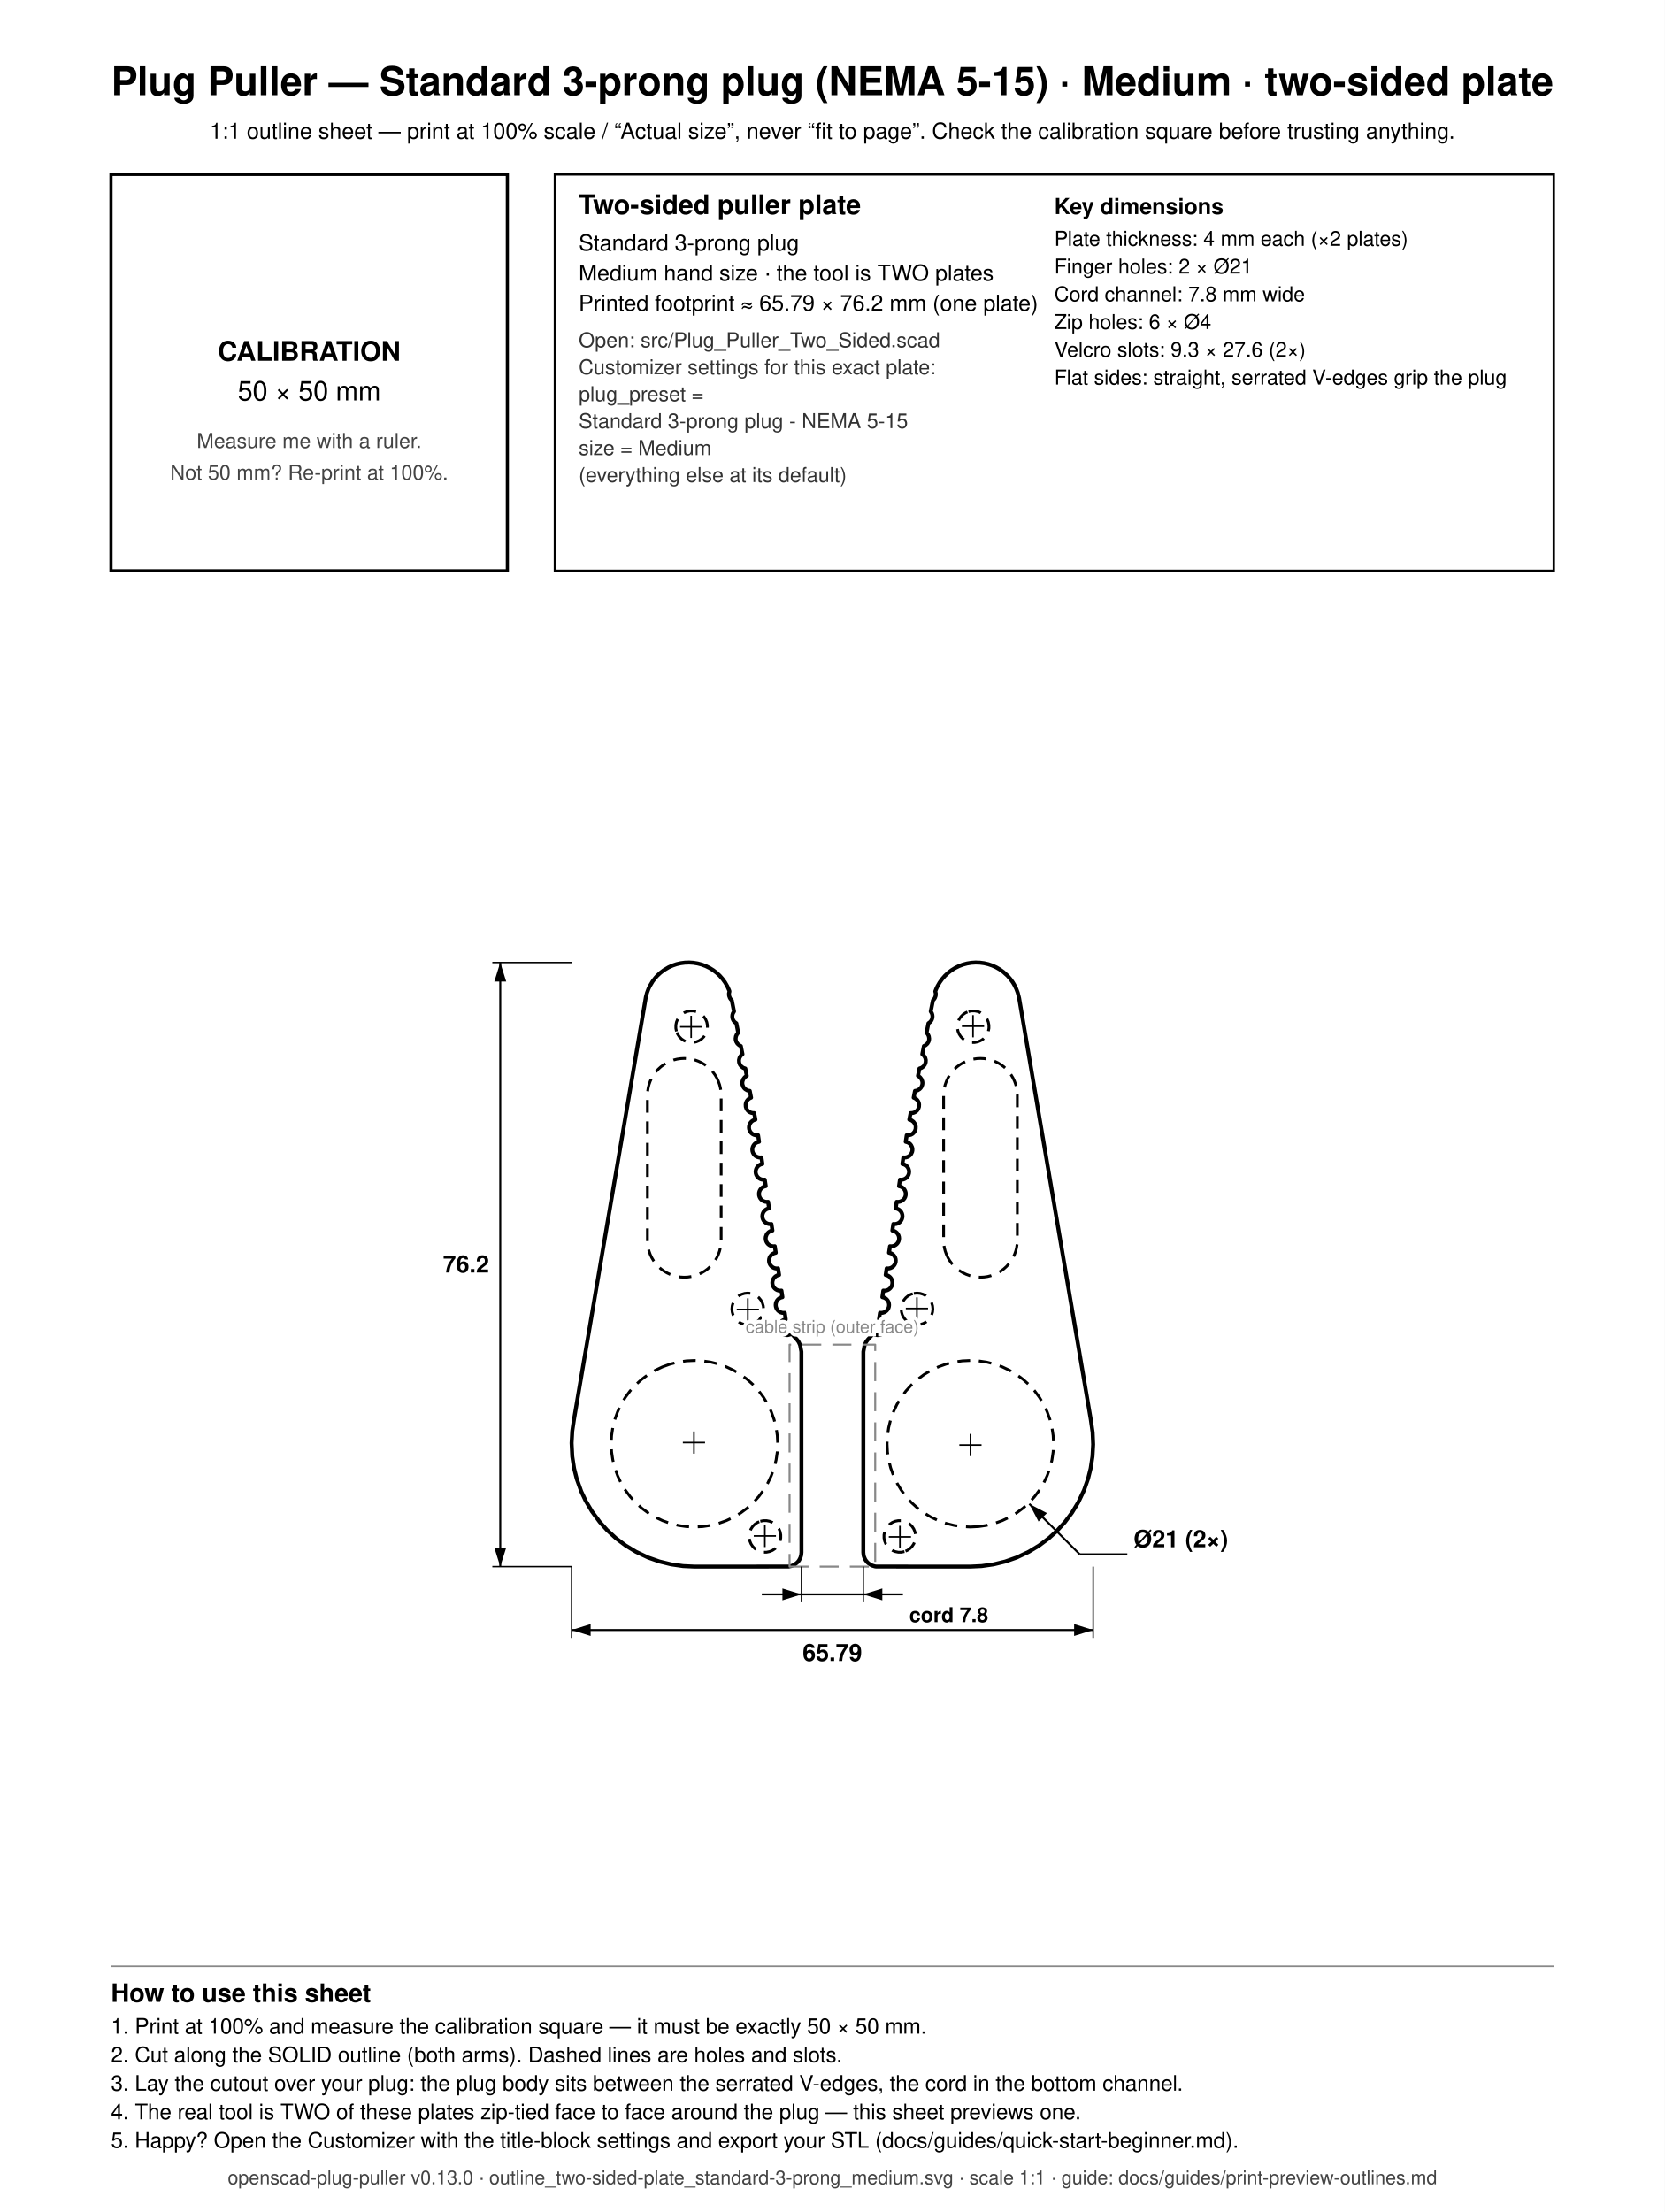
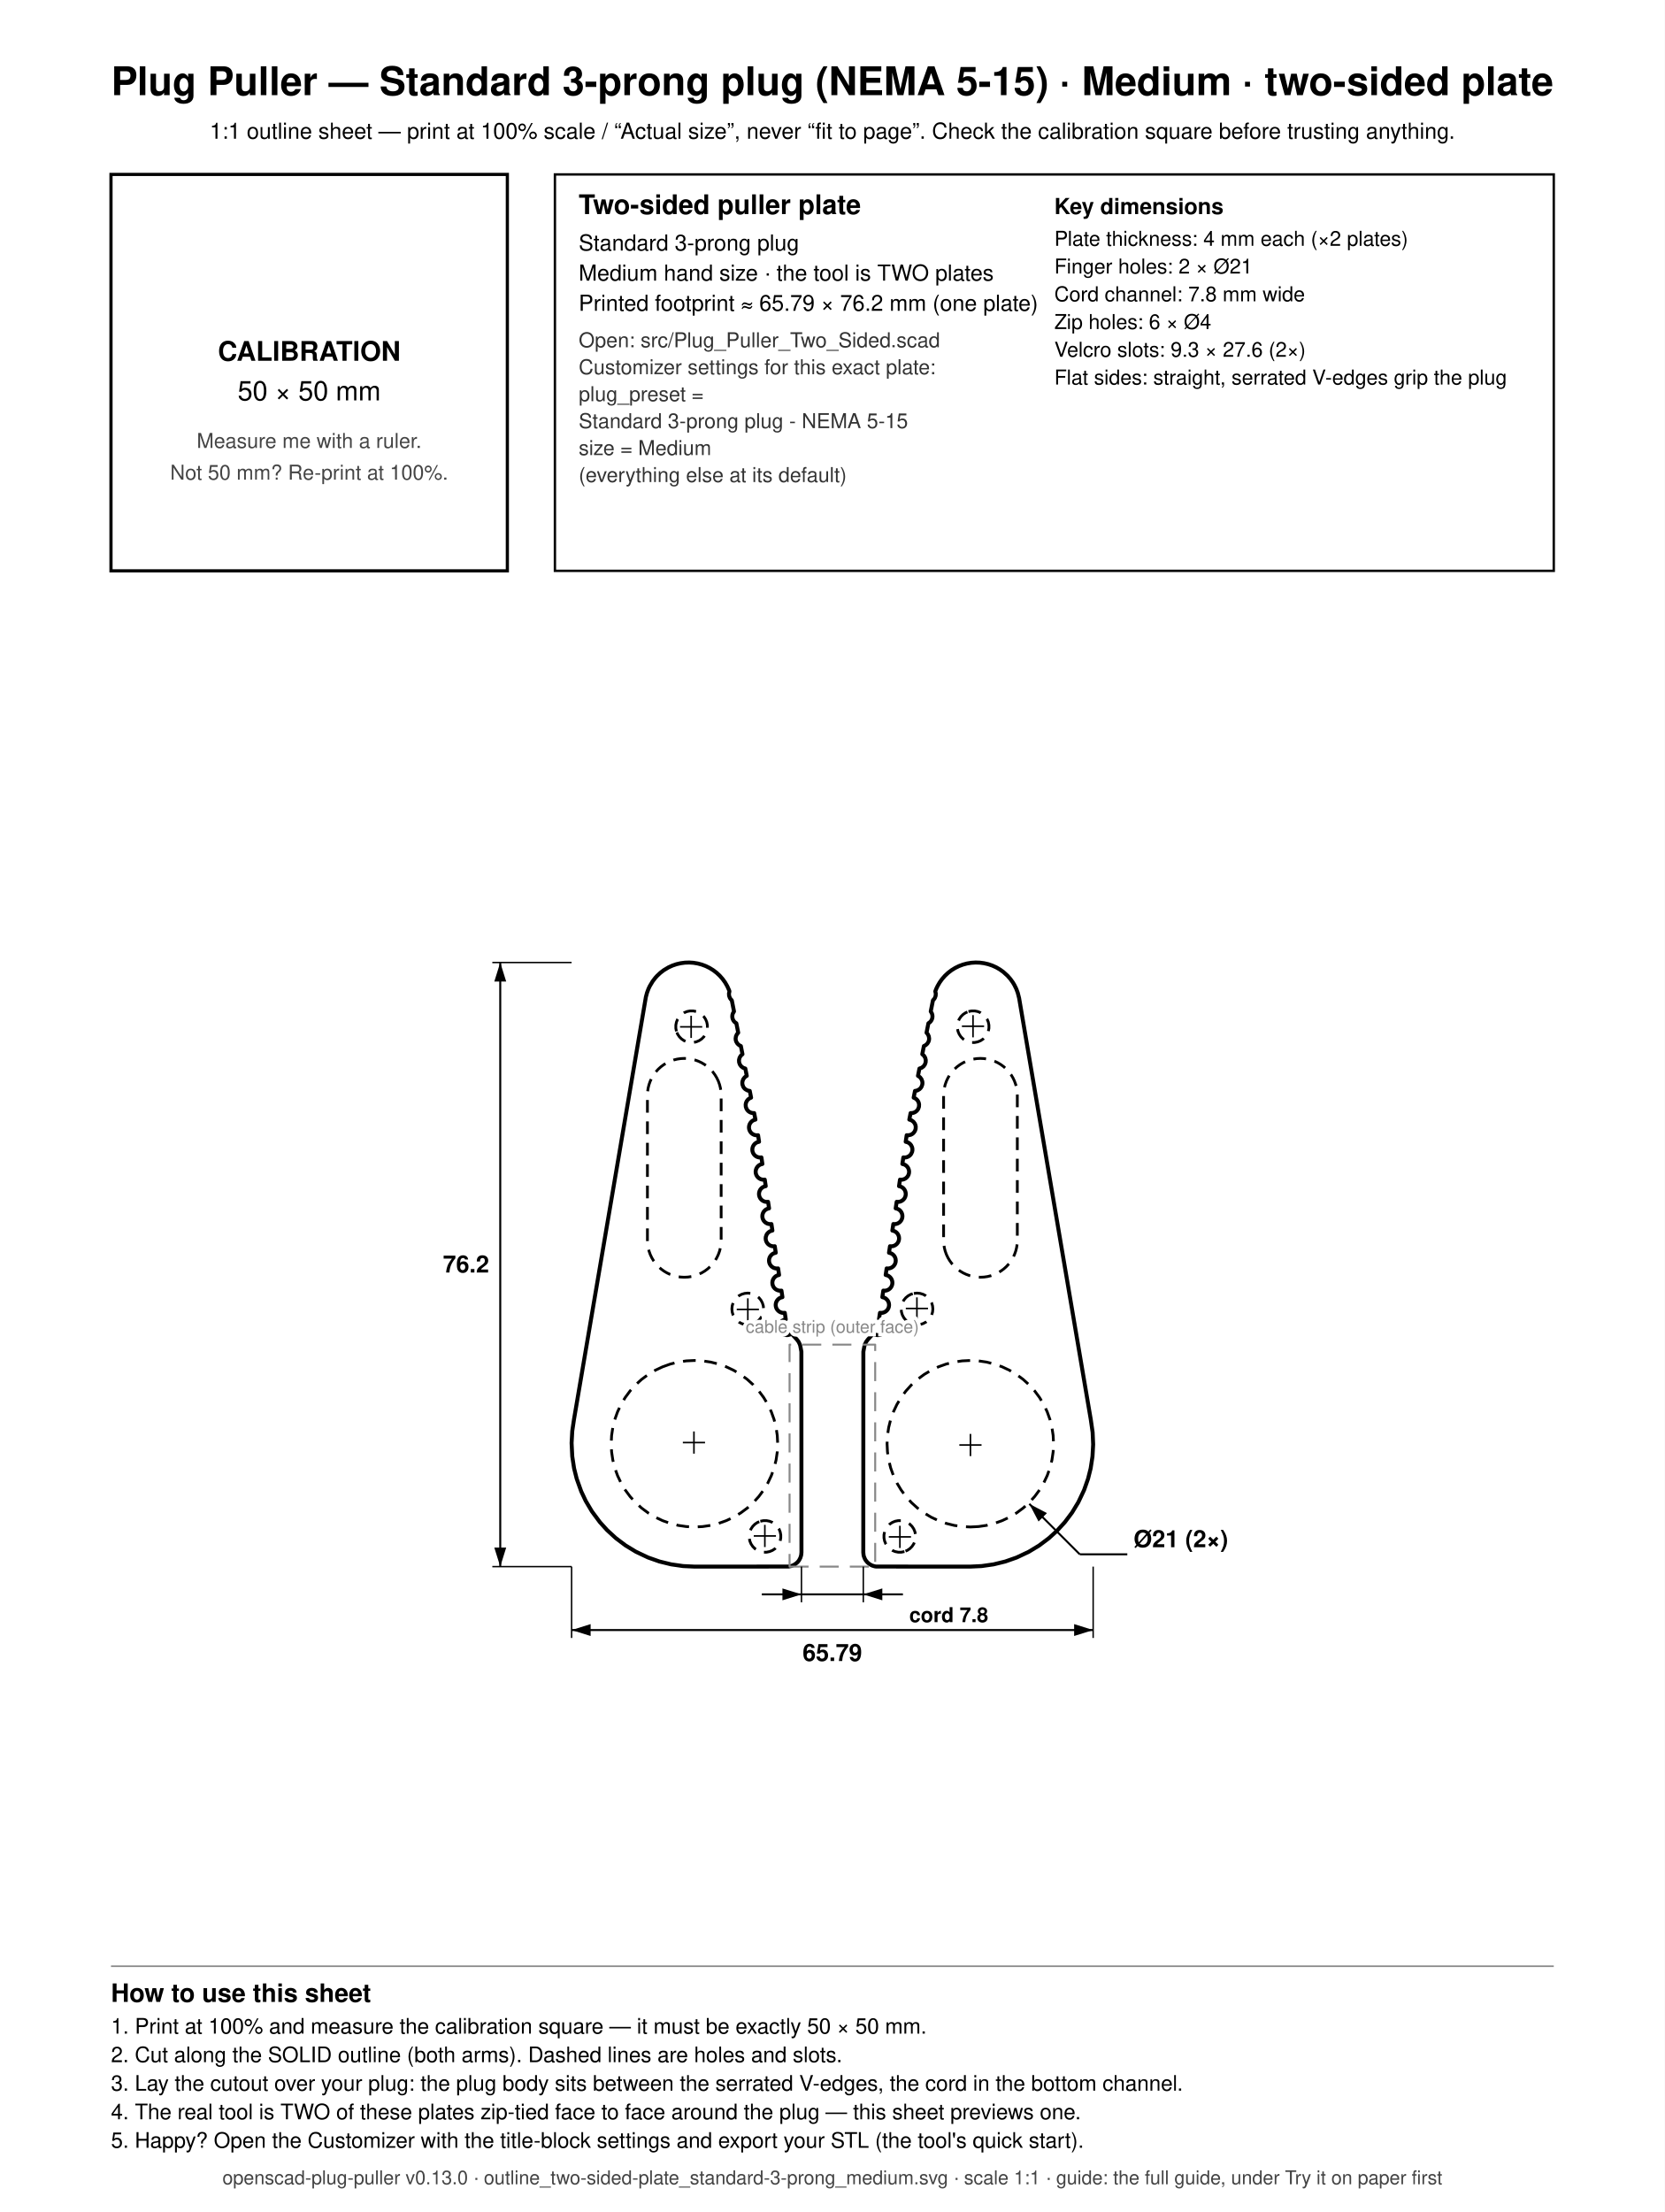
<svg xmlns="http://www.w3.org/2000/svg" width="210mm" height="279mm" viewBox="0 0 210 279">
  <rect x="0" y="0" width="210" height="279" fill="white" />
  <text x="105.000" y="12.000" font-family="Helvetica, Arial, sans-serif" font-size="5" font-weight="bold" text-anchor="middle" fill="black">Plug Puller — Standard 3-prong plug (NEMA 5-15) · Medium · two-sided plate</text>
  <text x="105.000" y="17.500" font-family="Helvetica, Arial, sans-serif" font-size="2.8" font-weight="normal" text-anchor="middle" fill="black">1:1 outline sheet — print at 100% scale / “Actual size”, never “fit to page”. Check the calibration square before trusting anything.</text>
  <rect x="14" y="22" width="50" height="50" fill="none" stroke="black" stroke-width="0.4" />
  <text x="39.000" y="45.500" font-family="Helvetica, Arial, sans-serif" font-size="3.4" font-weight="bold" text-anchor="middle" fill="black">CALIBRATION</text>
  <text x="39.000" y="50.500" font-family="Helvetica, Arial, sans-serif" font-size="3.4" font-weight="normal" text-anchor="middle" fill="black">50 × 50 mm</text>
  <text x="39.000" y="56.500" font-family="Helvetica, Arial, sans-serif" font-size="2.6" font-weight="normal" text-anchor="middle" fill="#444444">Measure me with a ruler.</text>
  <text x="39.000" y="60.500" font-family="Helvetica, Arial, sans-serif" font-size="2.6" font-weight="normal" text-anchor="middle" fill="#444444">Not 50 mm? Re-print at 100%.</text>
  <rect x="70" y="22" width="126" height="50" fill="none" stroke="black" stroke-width="0.3" />
  <text x="73.000" y="27.000" font-family="Helvetica, Arial, sans-serif" font-size="3.4" font-weight="bold" text-anchor="start" fill="black">Two-sided puller plate</text>
  <text x="73.000" y="31.600" font-family="Helvetica, Arial, sans-serif" font-size="2.8" font-weight="normal" text-anchor="start" fill="black">Standard 3-prong plug</text>
  <text x="73.000" y="35.400" font-family="Helvetica, Arial, sans-serif" font-size="2.8" font-weight="normal" text-anchor="start" fill="black">Medium hand size · the tool is TWO plates</text>
  <text x="73.000" y="39.200" font-family="Helvetica, Arial, sans-serif" font-size="2.8" font-weight="normal" text-anchor="start" fill="black">Printed footprint ≈ 65.79 × 76.2 mm (one plate)</text>
  <text x="73.000" y="43.800" font-family="Helvetica, Arial, sans-serif" font-size="2.6" font-weight="normal" text-anchor="start" fill="#333333">Open: src/Plug_Puller_Two_Sided.scad</text>
  <text x="73.000" y="47.200" font-family="Helvetica, Arial, sans-serif" font-size="2.6" font-weight="normal" text-anchor="start" fill="#333333">Customizer settings for this exact plate:</text>
  <text x="73.000" y="50.600" font-family="Helvetica, Arial, sans-serif" font-size="2.6" font-weight="normal" text-anchor="start" fill="#333333">  plug_preset =</text>
  <text x="73.000" y="54.000" font-family="Helvetica, Arial, sans-serif" font-size="2.6" font-weight="normal" text-anchor="start" fill="#333333">      Standard 3-prong plug - NEMA 5-15</text>
  <text x="73.000" y="57.400" font-family="Helvetica, Arial, sans-serif" font-size="2.6" font-weight="normal" text-anchor="start" fill="#333333">  size = Medium</text>
  <text x="73.000" y="60.800" font-family="Helvetica, Arial, sans-serif" font-size="2.6" font-weight="normal" text-anchor="start" fill="#333333">  (everything else at its default)</text>
  <text x="133.000" y="27.000" font-family="Helvetica, Arial, sans-serif" font-size="2.8" font-weight="bold" text-anchor="start" fill="black">Key dimensions</text>
  <text x="133.000" y="31.000" font-family="Helvetica, Arial, sans-serif" font-size="2.6" font-weight="normal" text-anchor="start" fill="black">Plate thickness: 4 mm each (×2 plates)</text>
  <text x="133.000" y="34.500" font-family="Helvetica, Arial, sans-serif" font-size="2.6" font-weight="normal" text-anchor="start" fill="black">Finger holes: 2 × Ø21</text>
  <text x="133.000" y="38.000" font-family="Helvetica, Arial, sans-serif" font-size="2.6" font-weight="normal" text-anchor="start" fill="black">Cord channel: 7.8 mm wide</text>
  <text x="133.000" y="41.500" font-family="Helvetica, Arial, sans-serif" font-size="2.6" font-weight="normal" text-anchor="start" fill="black">Zip holes: 6 × Ø4</text>
  <text x="133.000" y="45.000" font-family="Helvetica, Arial, sans-serif" font-size="2.6" font-weight="normal" text-anchor="start" fill="black">Velcro slots: 9.3 × 27.6 (2×)</text>
  <text x="133.000" y="48.500" font-family="Helvetica, Arial, sans-serif" font-size="2.6" font-weight="normal" text-anchor="start" fill="black">Flat sides: straight, serrated V-edges grip the plug</text>
  <line x1="14.000" y1="248.000" x2="196.000" y2="248.000" stroke="#888888" stroke-width="0.2" />
  <text x="14.000" y="252.500" font-family="Helvetica, Arial, sans-serif" font-size="3.2" font-weight="bold" text-anchor="start" fill="black">How to use this sheet</text>
  <text x="14.000" y="256.500" font-family="Helvetica, Arial, sans-serif" font-size="2.7" font-weight="normal" text-anchor="start" fill="black">1. Print at 100% and measure the calibration square — it must be exactly 50 × 50 mm.</text>
  <text x="14.000" y="260.100" font-family="Helvetica, Arial, sans-serif" font-size="2.7" font-weight="normal" text-anchor="start" fill="black">2. Cut along the SOLID outline (both arms). Dashed lines are holes and slots.</text>
  <text x="14.000" y="263.700" font-family="Helvetica, Arial, sans-serif" font-size="2.7" font-weight="normal" text-anchor="start" fill="black">3. Lay the cutout over your plug: the plug body sits between the serrated V-edges, the cord in the bottom channel.</text>
  <text x="14.000" y="267.300" font-family="Helvetica, Arial, sans-serif" font-size="2.7" font-weight="normal" text-anchor="start" fill="black">4. The real tool is TWO of these plates zip-tied face to face around the plug — this sheet previews one.</text>
-   <text x="14.000" y="270.900" font-family="Helvetica, Arial, sans-serif" font-size="2.7" font-weight="normal" text-anchor="start" fill="black">5. Happy? Open the Customizer with the title-block settings and export your STL (docs/guides/quick-start-beginner.md).</text>
-   <text x="105.000" y="275.500" font-family="Helvetica, Arial, sans-serif" font-size="2.4" font-weight="normal" text-anchor="middle" fill="#444444">openscad-plug-puller v0.13.0 · outline_two-sided-plate_standard-3-prong_medium.svg · scale 1:1 · guide: docs/guides/print-preview-outlines.md</text>
+   <text x="14.000" y="270.900" font-family="Helvetica, Arial, sans-serif" font-size="2.7" font-weight="normal" text-anchor="start" fill="black">5. Happy? Open the Customizer with the title-block settings and export your STL (the tool's quick start).</text>
+   <text x="105.000" y="275.500" font-family="Helvetica, Arial, sans-serif" font-size="2.4" font-weight="normal" text-anchor="middle" fill="#444444">openscad-plug-puller v0.13.0 · outline_two-sided-plate_standard-3-prong_medium.svg · scale 1:1 · guide: the full guide, under Try it on paper first</text>
  <path d="M 114.905 143.121 L 115.077 143.029 L 115.228 142.905 L 115.403 142.669 L 115.502 142.393 L 115.516 142.100 L 115.478 141.908 L 115.403 141.726 L 115.228 141.491 L 114.992 141.316 L 114.811 141.241 L 114.704 141.215 L 114.867 140.394 L 115.040 140.393 L 115.232 140.355 L 115.414 140.280 L 115.577 140.171 L 115.715 140.032 L 115.824 139.869 L 115.923 139.593 L 115.937 139.300 L 115.899 139.108 L 115.824 138.926 L 115.715 138.763 L 115.577 138.625 L 115.414 138.516 L 115.253 138.448 L 115.422 137.595 L 115.559 137.579 L 115.746 137.522 L 115.998 137.371 L 116.136 137.232 L 116.245 137.069 L 116.344 136.793 L 116.363 136.598 L 116.344 136.403 L 116.245 136.126 L 116.071 135.891 L 115.919 135.766 L 115.798 135.698 L 115.980 134.778 L 116.256 134.680 L 116.492 134.505 L 116.667 134.269 L 116.765 133.993 L 116.780 133.700 L 116.709 133.415 L 116.558 133.163 L 116.340 132.966 L 116.544 131.938 L 116.761 131.829 L 116.979 131.632 L 117.130 131.381 L 117.187 131.193 L 117.206 130.998 L 117.163 130.708 L 117.037 130.442 L 116.877 130.258 L 117.112 129.072 L 117.334 128.905 L 117.459 128.753 L 117.551 128.581 L 117.608 128.393 L 117.627 128.198 L 117.608 128.003 L 117.551 127.815 L 117.409 127.575 L 117.688 126.166 L 117.821 126.032 L 117.930 125.869 L 118.029 125.593 L 118.043 125.300 L 117.981 125.039 L 118.106 124.713 L 118.262 124.385 L 118.531 123.918 L 118.846 123.480 L 119.202 123.074 L 119.595 122.706 L 120.023 122.377 L 120.481 122.093 L 120.965 121.854 L 121.470 121.664 L 121.991 121.525 L 122.523 121.437 L 123.062 121.402 L 123.601 121.420 L 124.136 121.491 L 124.661 121.613 L 125.171 121.787 L 125.663 122.009 L 126.130 122.279 L 126.568 122.594 L 127.098 123.074 L 127.454 123.480 L 127.769 123.918 L 127.955 124.229 L 128.194 124.713 L 128.383 125.218 L 128.556 125.893 L 137.599 179.055 L 137.830 180.667 L 137.896 182.186 L 137.812 183.705 L 137.581 185.208 L 137.254 186.511 L 136.750 187.946 L 136.024 189.480 L 135.235 190.780 L 134.322 191.996 L 133.297 193.115 L 132.299 194.020 L 131.082 194.933 L 129.782 195.722 L 128.248 196.448 L 126.814 196.952 L 125.336 197.313 L 123.831 197.528 L 122.356 197.598 L 110.524 197.589 L 110.349 197.563 L 110.011 197.461 L 109.700 197.294 L 109.427 197.071 L 109.203 196.798 L 109.113 196.646 L 108.978 196.320 L 108.935 196.149 L 108.900 195.798 L 108.909 170.490 L 109.048 169.751 L 109.099 169.582 L 109.249 169.262 L 109.458 168.978 L 110.149 168.210 L 110.347 168.322 L 110.632 168.393 L 110.828 168.393 L 111.113 168.322 L 111.286 168.229 L 111.503 168.032 L 111.654 167.781 L 111.711 167.593 L 111.730 167.398 L 111.711 167.203 L 111.654 167.015 L 111.562 166.842 L 111.437 166.691 L 111.286 166.566 L 111.113 166.474 L 110.879 166.410 L 111.003 165.586 L 111.151 165.598 L 111.346 165.579 L 111.534 165.522 L 111.707 165.429 L 111.858 165.305 L 111.983 165.153 L 112.075 164.981 L 112.132 164.793 L 112.151 164.598 L 112.132 164.403 L 112.075 164.215 L 111.983 164.042 L 111.858 163.891 L 111.707 163.766 L 111.534 163.674 L 111.300 163.610 L 111.424 162.786 L 111.573 162.798 L 111.768 162.779 L 111.955 162.722 L 112.128 162.629 L 112.280 162.505 L 112.404 162.353 L 112.496 162.181 L 112.553 161.993 L 112.573 161.798 L 112.553 161.603 L 112.496 161.415 L 112.404 161.242 L 112.280 161.091 L 112.128 160.966 L 111.955 160.874 L 111.721 160.810 L 111.845 159.986 L 111.994 159.998 L 112.189 159.979 L 112.376 159.922 L 112.549 159.829 L 112.701 159.705 L 112.825 159.553 L 112.918 159.381 L 112.975 159.193 L 112.994 158.998 L 112.975 158.803 L 112.918 158.615 L 112.825 158.442 L 112.701 158.291 L 112.549 158.166 L 112.376 158.074 L 112.142 158.010 L 112.266 157.186 L 112.415 157.198 L 112.610 157.179 L 112.798 157.122 L 112.971 157.029 L 113.122 156.905 L 113.246 156.753 L 113.339 156.581 L 113.396 156.393 L 113.415 156.198 L 113.396 156.003 L 113.339 155.815 L 113.246 155.642 L 113.122 155.491 L 112.971 155.366 L 112.798 155.274 L 112.564 155.210 L 112.688 154.386 L 112.836 154.398 L 113.031 154.379 L 113.219 154.322 L 113.392 154.229 L 113.543 154.105 L 113.668 153.953 L 113.760 153.781 L 113.817 153.593 L 113.836 153.398 L 113.817 153.203 L 113.760 153.015 L 113.668 152.842 L 113.543 152.691 L 113.392 152.566 L 113.219 152.474 L 112.985 152.410 L 113.109 151.586 L 113.257 151.598 L 113.452 151.579 L 113.640 151.522 L 113.813 151.429 L 113.964 151.305 L 114.089 151.153 L 114.181 150.981 L 114.238 150.793 L 114.257 150.598 L 114.238 150.403 L 114.181 150.215 L 114.089 150.042 L 113.964 149.891 L 113.813 149.766 L 113.640 149.674 L 113.406 149.610 L 113.530 148.786 L 113.679 148.798 L 113.874 148.779 L 114.061 148.722 L 114.234 148.629 L 114.386 148.505 L 114.510 148.353 L 114.602 148.181 L 114.659 147.993 L 114.679 147.798 L 114.659 147.603 L 114.602 147.415 L 114.510 147.242 L 114.386 147.091 L 114.234 146.966 L 114.061 146.874 L 113.827 146.810 L 113.951 145.986 L 114.100 145.998 L 114.295 145.979 L 114.482 145.922 L 114.655 145.829 L 114.807 145.705 L 114.931 145.553 L 115.057 145.288 L 115.095 145.096 L 115.095 144.900 L 115.057 144.708 L 114.931 144.442 L 114.807 144.291 L 114.655 144.166 L 114.482 144.074 L 114.248 144.010 L 114.372 143.186 L 114.619 143.193 L 114.905 143.121 Z" fill="none" stroke="black" stroke-width="0.5" stroke-linejoin="round" />
  <path d="M 119.584 158.648 L 119.385 158.231 L 119.229 157.794 L 119.120 157.359 L 119.053 156.907 L 119.030 156.446 L 119.030 138.150 L 119.053 137.688 L 119.120 137.237 L 119.231 136.795 L 119.385 136.365 L 119.581 135.953 L 119.816 135.561 L 120.088 135.195 L 120.394 134.857 L 120.733 134.551 L 121.100 134.280 L 121.491 134.045 L 121.904 133.851 L 122.334 133.697 L 122.776 133.587 L 123.228 133.520 L 123.683 133.498 L 124.139 133.521 L 124.591 133.588 L 125.026 133.697 L 125.456 133.851 L 125.875 134.049 L 126.260 134.280 L 126.627 134.551 L 126.970 134.863 L 127.276 135.201 L 127.544 135.561 L 127.782 135.959 L 127.974 136.365 L 128.128 136.795 L 128.241 137.244 L 128.308 137.696 L 128.330 138.150 L 128.330 156.446 L 128.307 156.907 L 128.240 157.359 L 128.130 157.794 L 127.977 158.224 L 127.779 158.643 L 127.544 159.034 L 127.276 159.395 L 126.965 159.738 L 126.632 160.040 L 126.266 160.312 L 125.868 160.550 L 125.456 160.745 L 125.033 160.896 L 124.583 161.009 L 124.139 161.075 L 123.683 161.098 L 123.220 161.075 L 122.769 161.008 L 122.334 160.898 L 121.897 160.742 L 121.485 160.547 L 121.100 160.316 L 120.727 160.040 L 120.394 159.738 L 120.088 159.400 L 119.816 159.034 L 119.584 158.648 Z" fill="none" stroke="black" stroke-width="0.35" stroke-linejoin="round" stroke-dasharray="1.6,1.1" />
  <path d="M 115.278 163.139 L 115.676 163.098 L 116.066 163.137 L 116.441 163.250 L 116.787 163.435 L 117.090 163.684 L 117.339 163.987 L 117.524 164.333 L 117.637 164.708 L 117.676 165.098 L 117.637 165.488 L 117.524 165.863 L 117.339 166.209 L 117.090 166.512 L 116.787 166.761 L 116.441 166.945 L 116.066 167.059 L 115.676 167.098 L 115.286 167.059 L 114.911 166.945 L 114.565 166.761 L 114.262 166.512 L 114.013 166.209 L 113.829 165.863 L 113.715 165.488 L 113.676 165.098 L 113.715 164.708 L 113.829 164.333 L 114.013 163.987 L 114.262 163.684 L 114.565 163.435 L 114.911 163.250 L 115.278 163.139 Z" fill="none" stroke="black" stroke-width="0.35" stroke-linejoin="round" stroke-dasharray="1.6,1.1" />
  <path d="M 114.089 195.699 L 113.696 195.778 L 113.304 195.778 L 112.920 195.701 L 112.557 195.551 L 112.231 195.334 L 111.954 195.056 L 111.736 194.730 L 111.586 194.368 L 111.510 193.984 L 111.510 193.592 L 111.586 193.207 L 111.736 192.845 L 111.954 192.519 L 112.231 192.242 L 112.557 192.024 L 112.920 191.874 L 113.304 191.798 L 113.696 191.798 L 114.080 191.874 L 114.443 192.024 L 114.769 192.242 L 115.046 192.519 L 115.264 192.845 L 115.414 193.207 L 115.490 193.592 L 115.490 193.984 L 115.414 194.368 L 115.264 194.730 L 115.046 195.056 L 114.769 195.334 L 114.443 195.551 L 114.089 195.699 Z" fill="none" stroke="black" stroke-width="0.35" stroke-linejoin="round" stroke-dasharray="1.6,1.1" />
  <path d="M 123.451 192.544 L 122.404 192.598 L 121.374 192.547 L 120.355 192.397 L 119.356 192.147 L 118.385 191.800 L 117.454 191.360 L 116.570 190.830 L 115.742 190.217 L 114.978 189.525 L 114.286 188.762 L 113.672 187.934 L 113.142 187.051 L 112.701 186.119 L 112.353 185.149 L 112.103 184.150 L 111.951 183.131 L 111.900 182.102 L 111.950 181.072 L 112.101 180.053 L 112.351 179.053 L 112.698 178.083 L 113.138 177.151 L 113.668 176.268 L 114.281 175.440 L 114.973 174.676 L 115.736 173.984 L 116.564 173.370 L 117.447 172.840 L 118.378 172.399 L 119.349 172.051 L 120.348 171.800 L 121.367 171.649 L 122.396 171.598 L 123.426 171.648 L 124.445 171.799 L 125.444 172.049 L 126.415 172.396 L 127.346 172.836 L 128.230 173.366 L 129.058 173.979 L 129.822 174.671 L 130.514 175.434 L 131.128 176.261 L 131.658 177.145 L 132.099 178.076 L 132.447 179.046 L 132.697 180.046 L 132.849 181.065 L 132.900 182.094 L 132.850 183.123 L 132.699 184.143 L 132.449 185.142 L 132.102 186.113 L 131.662 187.044 L 131.132 187.928 L 130.519 188.756 L 129.827 189.520 L 129.064 190.212 L 128.236 190.826 L 127.353 191.356 L 126.422 191.797 L 125.451 192.144 L 124.452 192.395 L 123.451 192.544 Z" fill="none" stroke="black" stroke-width="0.35" stroke-linejoin="round" stroke-dasharray="1.6,1.1" />
  <path d="M 122.169 127.587 L 122.562 127.508 L 122.954 127.508 L 123.338 127.584 L 123.701 127.734 L 124.027 127.952 L 124.304 128.229 L 124.522 128.555 L 124.672 128.917 L 124.748 129.302 L 124.748 129.694 L 124.672 130.078 L 124.522 130.440 L 124.304 130.766 L 124.027 131.044 L 123.701 131.261 L 123.338 131.411 L 122.954 131.488 L 122.562 131.488 L 122.177 131.411 L 121.815 131.261 L 121.489 131.044 L 121.212 130.766 L 120.994 130.440 L 120.844 130.078 L 120.768 129.694 L 120.768 129.302 L 120.844 128.917 L 120.994 128.555 L 121.212 128.229 L 121.489 127.952 L 121.815 127.734 L 122.169 127.587 Z" fill="none" stroke="black" stroke-width="0.35" stroke-linejoin="round" stroke-dasharray="1.6,1.1" />
  <path d="M 97.294 155.241 L 97.436 155.210 L 97.312 154.386 L 97.164 154.398 L 96.969 154.379 L 96.781 154.322 L 96.608 154.229 L 96.457 154.105 L 96.332 153.953 L 96.240 153.781 L 96.183 153.593 L 96.164 153.398 L 96.183 153.203 L 96.240 153.015 L 96.332 152.842 L 96.457 152.691 L 96.608 152.566 L 96.781 152.474 L 97.015 152.410 L 96.891 151.586 L 96.743 151.598 L 96.548 151.579 L 96.360 151.522 L 96.187 151.429 L 96.036 151.305 L 95.911 151.153 L 95.819 150.981 L 95.762 150.793 L 95.743 150.598 L 95.762 150.403 L 95.819 150.215 L 95.911 150.042 L 96.036 149.891 L 96.187 149.766 L 96.360 149.674 L 96.594 149.610 L 96.470 148.786 L 96.321 148.798 L 96.126 148.779 L 95.939 148.722 L 95.766 148.629 L 95.614 148.505 L 95.490 148.353 L 95.398 148.181 L 95.341 147.993 L 95.321 147.798 L 95.341 147.603 L 95.398 147.415 L 95.490 147.242 L 95.614 147.091 L 95.766 146.966 L 95.939 146.874 L 96.173 146.810 L 96.049 145.986 L 95.900 145.998 L 95.705 145.979 L 95.518 145.922 L 95.345 145.829 L 95.193 145.705 L 95.069 145.553 L 94.976 145.381 L 94.919 145.193 L 94.900 144.998 L 94.919 144.803 L 94.976 144.615 L 95.069 144.442 L 95.193 144.291 L 95.345 144.166 L 95.518 144.074 L 95.752 144.010 L 95.628 143.186 L 95.479 143.198 L 95.284 143.179 L 95.096 143.122 L 94.923 143.029 L 94.772 142.905 L 94.648 142.753 L 94.555 142.581 L 94.498 142.393 L 94.479 142.198 L 94.498 142.003 L 94.555 141.815 L 94.648 141.642 L 94.772 141.491 L 94.923 141.366 L 95.096 141.274 L 95.296 141.215 L 95.133 140.394 L 94.960 140.393 L 94.768 140.355 L 94.586 140.280 L 94.423 140.171 L 94.285 140.032 L 94.176 139.869 L 94.077 139.593 L 94.063 139.300 L 94.101 139.108 L 94.176 138.926 L 94.285 138.763 L 94.423 138.625 L 94.586 138.516 L 94.747 138.448 L 94.578 137.595 L 94.441 137.579 L 94.254 137.522 L 94.002 137.371 L 93.864 137.232 L 93.755 137.069 L 93.656 136.793 L 93.637 136.598 L 93.656 136.403 L 93.755 136.126 L 93.929 135.891 L 94.081 135.766 L 94.202 135.698 L 94.020 134.778 L 93.744 134.680 L 93.508 134.505 L 93.333 134.269 L 93.235 133.993 L 93.220 133.700 L 93.291 133.415 L 93.442 133.163 L 93.660 132.966 L 93.456 131.938 L 93.239 131.829 L 93.021 131.632 L 92.870 131.381 L 92.813 131.193 L 92.794 130.998 L 92.837 130.708 L 92.963 130.442 L 93.123 130.258 L 92.888 129.072 L 92.666 128.905 L 92.541 128.753 L 92.449 128.581 L 92.392 128.393 L 92.373 128.198 L 92.392 128.003 L 92.449 127.815 L 92.591 127.575 L 92.312 126.166 L 92.179 126.032 L 92.070 125.869 L 91.971 125.593 L 91.957 125.300 L 92.019 125.039 L 91.961 124.876 L 91.738 124.385 L 91.469 123.918 L 91.154 123.480 L 90.798 123.074 L 90.405 122.706 L 89.977 122.377 L 89.519 122.093 L 89.035 121.854 L 88.530 121.664 L 88.009 121.525 L 87.477 121.437 L 86.938 121.402 L 86.399 121.420 L 85.864 121.491 L 85.339 121.613 L 84.829 121.787 L 84.337 122.009 L 83.723 122.377 L 83.295 122.706 L 82.902 123.074 L 82.658 123.343 L 82.330 123.771 L 81.962 124.385 L 81.806 124.713 L 81.617 125.218 L 81.473 125.758 L 72.401 179.055 L 72.188 180.491 L 72.104 182.010 L 72.188 183.705 L 72.419 185.208 L 72.746 186.511 L 73.318 188.109 L 73.892 189.325 L 74.667 190.633 L 75.678 191.996 L 76.583 192.995 L 77.701 194.020 L 78.918 194.933 L 80.218 195.722 L 81.752 196.448 L 83.186 196.952 L 84.664 197.313 L 86.169 197.528 L 87.644 197.598 L 99.476 197.589 L 99.823 197.520 L 99.989 197.461 L 100.300 197.294 L 100.573 197.071 L 100.691 196.940 L 100.797 196.798 L 100.963 196.487 L 101.065 196.149 L 101.100 195.798 L 101.091 170.490 L 100.952 169.751 L 100.901 169.582 L 100.751 169.262 L 100.542 168.978 L 99.851 168.210 L 99.653 168.322 L 99.368 168.393 L 99.172 168.393 L 98.887 168.322 L 98.714 168.229 L 98.497 168.032 L 98.346 167.781 L 98.289 167.593 L 98.270 167.398 L 98.289 167.203 L 98.346 167.015 L 98.438 166.842 L 98.563 166.691 L 98.714 166.566 L 98.887 166.474 L 99.121 166.410 L 98.997 165.586 L 98.849 165.598 L 98.654 165.579 L 98.466 165.522 L 98.293 165.429 L 98.142 165.305 L 98.017 165.153 L 97.925 164.981 L 97.868 164.793 L 97.849 164.598 L 97.868 164.403 L 97.925 164.215 L 98.017 164.042 L 98.142 163.891 L 98.293 163.766 L 98.466 163.674 L 98.700 163.610 L 98.576 162.786 L 98.427 162.798 L 98.232 162.779 L 98.045 162.722 L 97.872 162.629 L 97.720 162.505 L 97.596 162.353 L 97.504 162.181 L 97.447 161.993 L 97.427 161.798 L 97.447 161.603 L 97.504 161.415 L 97.596 161.242 L 97.720 161.091 L 97.872 160.966 L 98.045 160.874 L 98.279 160.810 L 98.155 159.986 L 98.006 159.998 L 97.811 159.979 L 97.624 159.922 L 97.451 159.829 L 97.299 159.705 L 97.175 159.553 L 97.082 159.381 L 97.025 159.193 L 97.006 158.998 L 97.025 158.803 L 97.082 158.615 L 97.175 158.442 L 97.299 158.291 L 97.451 158.166 L 97.624 158.074 L 97.858 158.010 L 97.734 157.186 L 97.585 157.198 L 97.390 157.179 L 97.202 157.122 L 97.029 157.029 L 96.878 156.905 L 96.754 156.753 L 96.661 156.581 L 96.604 156.393 L 96.585 156.198 L 96.604 156.003 L 96.703 155.726 L 96.812 155.563 L 96.951 155.425 L 97.114 155.316 L 97.294 155.241 Z" fill="none" stroke="black" stroke-width="0.5" stroke-linejoin="round" />
  <path d="M 95.911 191.877 L 96.304 191.798 L 96.696 191.798 L 97.080 191.874 L 97.443 192.024 L 97.769 192.242 L 98.046 192.519 L 98.264 192.845 L 98.414 193.207 L 98.490 193.592 L 98.490 193.984 L 98.414 194.368 L 98.264 194.730 L 98.046 195.056 L 97.769 195.334 L 97.443 195.551 L 97.080 195.701 L 96.696 195.778 L 96.304 195.778 L 95.920 195.701 L 95.557 195.551 L 95.231 195.334 L 94.954 195.056 L 94.736 194.730 L 94.586 194.368 L 94.510 193.984 L 94.510 193.592 L 94.586 193.207 L 94.736 192.845 L 94.954 192.519 L 95.231 192.242 L 95.557 192.024 L 95.911 191.877 Z" fill="none" stroke="black" stroke-width="0.35" stroke-linejoin="round" stroke-dasharray="1.6,1.1" />
  <path d="M 94.722 167.057 L 94.324 167.098 L 93.934 167.059 L 93.559 166.945 L 93.213 166.761 L 92.910 166.512 L 92.661 166.209 L 92.476 165.863 L 92.363 165.488 L 92.324 165.098 L 92.363 164.708 L 92.476 164.333 L 92.661 163.987 L 92.910 163.684 L 93.213 163.435 L 93.559 163.250 L 93.934 163.137 L 94.324 163.098 L 94.714 163.137 L 95.089 163.250 L 95.435 163.435 L 95.738 163.684 L 95.987 163.987 L 96.171 164.333 L 96.285 164.708 L 96.324 165.098 L 96.285 165.488 L 96.171 165.863 L 95.987 166.209 L 95.738 166.512 L 95.435 166.761 L 95.089 166.945 L 94.722 167.057 Z" fill="none" stroke="black" stroke-width="0.35" stroke-linejoin="round" stroke-dasharray="1.6,1.1" />
  <path d="M 90.416 135.948 L 90.615 136.365 L 90.771 136.802 L 90.880 137.237 L 90.947 137.688 L 90.970 138.150 L 90.970 156.446 L 90.947 156.907 L 90.880 157.359 L 90.769 157.801 L 90.615 158.231 L 90.419 158.643 L 90.184 159.034 L 89.912 159.400 L 89.606 159.738 L 89.267 160.045 L 88.900 160.316 L 88.509 160.550 L 88.096 160.745 L 87.666 160.898 L 87.224 161.009 L 86.772 161.076 L 86.317 161.098 L 85.861 161.075 L 85.409 161.008 L 84.974 160.898 L 84.544 160.745 L 84.125 160.547 L 83.740 160.316 L 83.373 160.045 L 83.030 159.733 L 82.724 159.395 L 82.456 159.034 L 82.218 158.636 L 82.026 158.231 L 81.872 157.801 L 81.759 157.351 L 81.692 156.900 L 81.670 156.446 L 81.670 138.150 L 81.693 137.688 L 81.760 137.237 L 81.870 136.802 L 82.023 136.372 L 82.221 135.953 L 82.456 135.561 L 82.724 135.201 L 83.035 134.857 L 83.368 134.556 L 83.734 134.284 L 84.132 134.045 L 84.544 133.851 L 84.967 133.699 L 85.417 133.587 L 85.861 133.521 L 86.317 133.498 L 86.780 133.521 L 87.231 133.588 L 87.666 133.697 L 88.103 133.853 L 88.515 134.049 L 88.900 134.280 L 89.273 134.556 L 89.606 134.857 L 89.912 135.195 L 90.184 135.561 L 90.416 135.948 Z" fill="none" stroke="black" stroke-width="0.35" stroke-linejoin="round" stroke-dasharray="1.6,1.1" />
  <path d="M 85.331 130.086 L 85.252 129.694 L 85.252 129.302 L 85.328 128.917 L 85.478 128.555 L 85.696 128.229 L 85.973 127.952 L 86.299 127.734 L 86.662 127.584 L 87.046 127.508 L 87.438 127.508 L 87.823 127.584 L 88.185 127.734 L 88.511 127.952 L 88.788 128.229 L 89.006 128.555 L 89.156 128.917 L 89.232 129.302 L 89.232 129.694 L 89.156 130.078 L 89.006 130.440 L 88.788 130.766 L 88.511 131.044 L 88.185 131.261 L 87.823 131.411 L 87.438 131.488 L 87.046 131.488 L 86.662 131.411 L 86.299 131.261 L 85.973 131.044 L 85.696 130.766 L 85.478 130.440 L 85.331 130.086 Z" fill="none" stroke="black" stroke-width="0.35" stroke-linejoin="round" stroke-dasharray="1.6,1.1" />
  <path d="M 83.562 172.407 L 84.548 172.051 L 85.548 171.800 L 86.567 171.649 L 87.596 171.598 L 88.626 171.648 L 89.645 171.799 L 90.644 172.049 L 91.615 172.396 L 92.546 172.836 L 93.430 173.366 L 94.258 173.979 L 95.022 174.671 L 95.714 175.434 L 96.328 176.261 L 96.858 177.145 L 97.299 178.076 L 97.647 179.046 L 97.897 180.046 L 98.049 181.065 L 98.100 182.094 L 98.050 183.123 L 97.899 184.143 L 97.649 185.142 L 97.302 186.113 L 96.862 187.044 L 96.332 187.928 L 95.719 188.756 L 95.027 189.520 L 94.264 190.212 L 93.436 190.826 L 92.553 191.356 L 91.622 191.797 L 90.651 192.144 L 89.652 192.395 L 88.633 192.547 L 87.604 192.598 L 86.574 192.547 L 85.555 192.397 L 84.556 192.147 L 83.585 191.800 L 82.654 191.360 L 81.770 190.830 L 80.942 190.217 L 80.178 189.525 L 79.486 188.762 L 78.872 187.934 L 78.342 187.051 L 77.901 186.119 L 77.553 185.149 L 77.303 184.150 L 77.151 183.131 L 77.100 182.102 L 77.150 181.072 L 77.301 180.053 L 77.551 179.053 L 77.898 178.083 L 78.338 177.151 L 78.868 176.268 L 79.481 175.440 L 80.173 174.676 L 80.936 173.984 L 81.764 173.370 L 82.647 172.840 L 83.562 172.407 Z" fill="none" stroke="black" stroke-width="0.35" stroke-linejoin="round" stroke-dasharray="1.6,1.1" />
  <line x1="114.264" y1="165.038" x2="117.064" y2="165.038" stroke="black" stroke-width="0.2" />
  <line x1="115.664" y1="163.638" x2="115.664" y2="166.438" stroke="black" stroke-width="0.2" />
  <line x1="112.118" y1="193.846" x2="114.918" y2="193.846" stroke="black" stroke-width="0.2" />
  <line x1="113.518" y1="192.446" x2="113.518" y2="195.246" stroke="black" stroke-width="0.2" />
  <line x1="121.016" y1="182.259" x2="123.816" y2="182.259" stroke="black" stroke-width="0.2" />
  <line x1="122.416" y1="180.859" x2="122.416" y2="183.659" stroke="black" stroke-width="0.2" />
  <line x1="121.340" y1="129.440" x2="124.140" y2="129.440" stroke="black" stroke-width="0.2" />
  <line x1="122.740" y1="128.040" x2="122.740" y2="130.840" stroke="black" stroke-width="0.2" />
  <line x1="95.082" y1="193.730" x2="97.882" y2="193.730" stroke="black" stroke-width="0.2" />
  <line x1="96.482" y1="192.330" x2="96.482" y2="195.130" stroke="black" stroke-width="0.2" />
  <line x1="92.936" y1="165.157" x2="95.736" y2="165.157" stroke="black" stroke-width="0.2" />
  <line x1="94.336" y1="163.757" x2="94.336" y2="166.557" stroke="black" stroke-width="0.2" />
  <line x1="85.784" y1="129.516" x2="88.584" y2="129.516" stroke="black" stroke-width="0.2" />
  <line x1="87.184" y1="128.116" x2="87.184" y2="130.916" stroke="black" stroke-width="0.2" />
  <line x1="86.138" y1="181.949" x2="88.938" y2="181.949" stroke="black" stroke-width="0.2" />
  <line x1="87.538" y1="180.549" x2="87.538" y2="183.349" stroke="black" stroke-width="0.2" />
  <path d="M 99.600 197.598 L 110.400 197.598 L 110.400 169.598 L 99.600 169.598 Z" fill="none" stroke="#888888" stroke-width="0.25" stroke-linejoin="round" stroke-dasharray="2.4,1.4" />
  <text x="105.000" y="168.098" font-family="Helvetica, Arial, sans-serif" font-size="2.2" font-weight="normal" text-anchor="middle" fill="#888888" paint-order="stroke" stroke="white" stroke-width="0.9">cable strip (outer face)</text>
  <line x1="72.104" y1="121.402" x2="62.104" y2="121.402" stroke="black" stroke-width="0.18" />
  <line x1="72.104" y1="197.598" x2="62.104" y2="197.598" stroke="black" stroke-width="0.18" />
  <line x1="63.104" y1="121.402" x2="63.104" y2="197.598" stroke="black" stroke-width="0.25" />
  <polygon points="63.104,121.402 63.854,123.802 62.354,123.802" fill="black" />
  <polygon points="63.104,197.598 62.354,195.198 63.854,195.198" fill="black" />
  <text x="61.704" y="160.500" font-family="Helvetica, Arial, sans-serif" font-size="3" font-weight="bold" text-anchor="end" fill="black" paint-order="stroke" stroke="white" stroke-width="0.9">76.2</text>
  <line x1="72.104" y1="197.598" x2="72.104" y2="206.598" stroke="black" stroke-width="0.18" />
  <line x1="137.896" y1="197.598" x2="137.896" y2="206.598" stroke="black" stroke-width="0.18" />
  <line x1="72.104" y1="205.598" x2="137.896" y2="205.598" stroke="black" stroke-width="0.25" />
  <polygon points="72.104,205.598 74.504,204.848 74.504,206.348" fill="black" />
  <polygon points="137.896,205.598 135.496,206.348 135.496,204.848" fill="black" />
  <text x="105.000" y="209.498" font-family="Helvetica, Arial, sans-serif" font-size="3" font-weight="bold" text-anchor="middle" fill="black" paint-order="stroke" stroke="white" stroke-width="0.9">65.79</text>
  <line x1="101.100" y1="197.598" x2="101.100" y2="202.098" stroke="black" stroke-width="0.18" />
  <line x1="108.900" y1="197.598" x2="108.900" y2="202.098" stroke="black" stroke-width="0.18" />
  <line x1="96.100" y1="201.098" x2="113.900" y2="201.098" stroke="black" stroke-width="0.25" />
  <polygon points="101.100,201.098 98.700,201.848 98.700,200.348" fill="black" />
  <polygon points="108.900,201.098 111.300,200.348 111.300,201.848" fill="black" />
  <text x="114.700" y="204.598" font-family="Helvetica, Arial, sans-serif" font-size="2.6" font-weight="bold" text-anchor="start" fill="black" paint-order="stroke" stroke="white" stroke-width="0.9">cord 7.8</text>
  <line x1="129.840" y1="189.682" x2="136.204" y2="196.046" stroke="black" stroke-width="0.25" />
  <polygon points="129.840,189.682 132.067,190.849 131.006,191.909" fill="black" />
  <line x1="136.204" y1="196.046" x2="142.204" y2="196.046" stroke="black" stroke-width="0.25" />
  <text x="143.004" y="195.146" font-family="Helvetica, Arial, sans-serif" font-size="3" font-weight="bold" text-anchor="start" fill="black" paint-order="stroke" stroke="white" stroke-width="0.9">Ø21 (2×)</text>
</svg>
